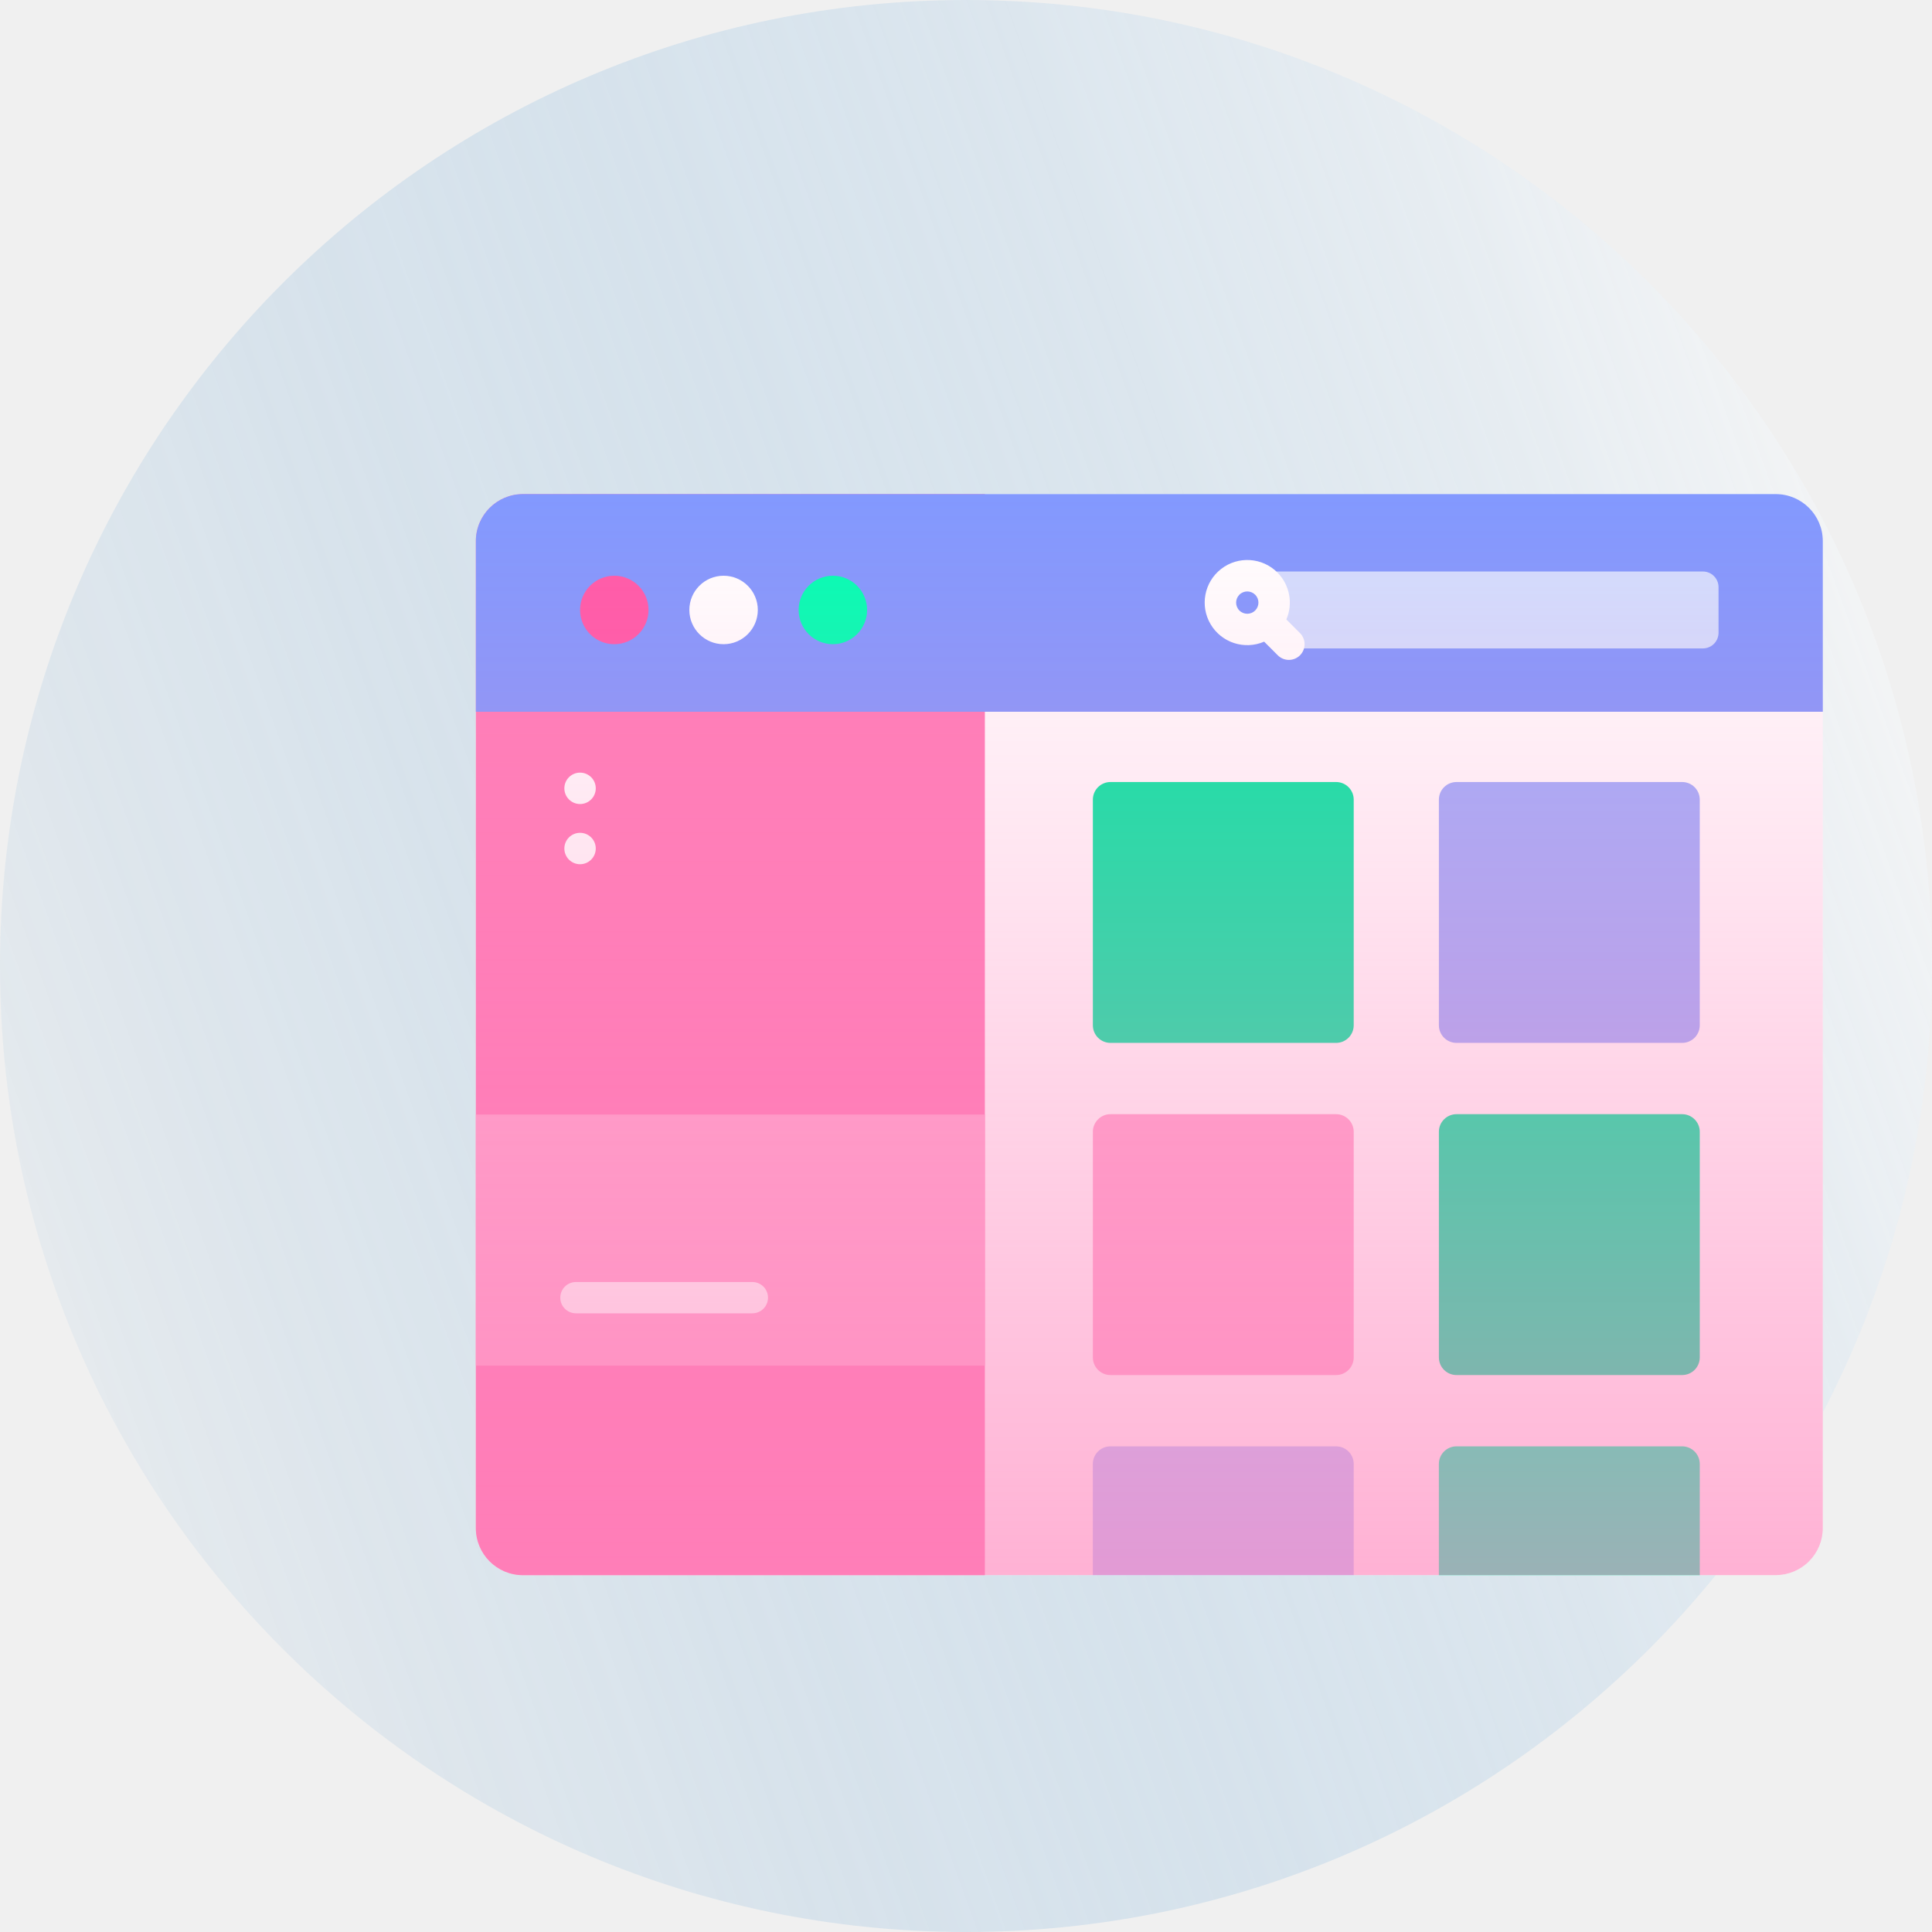
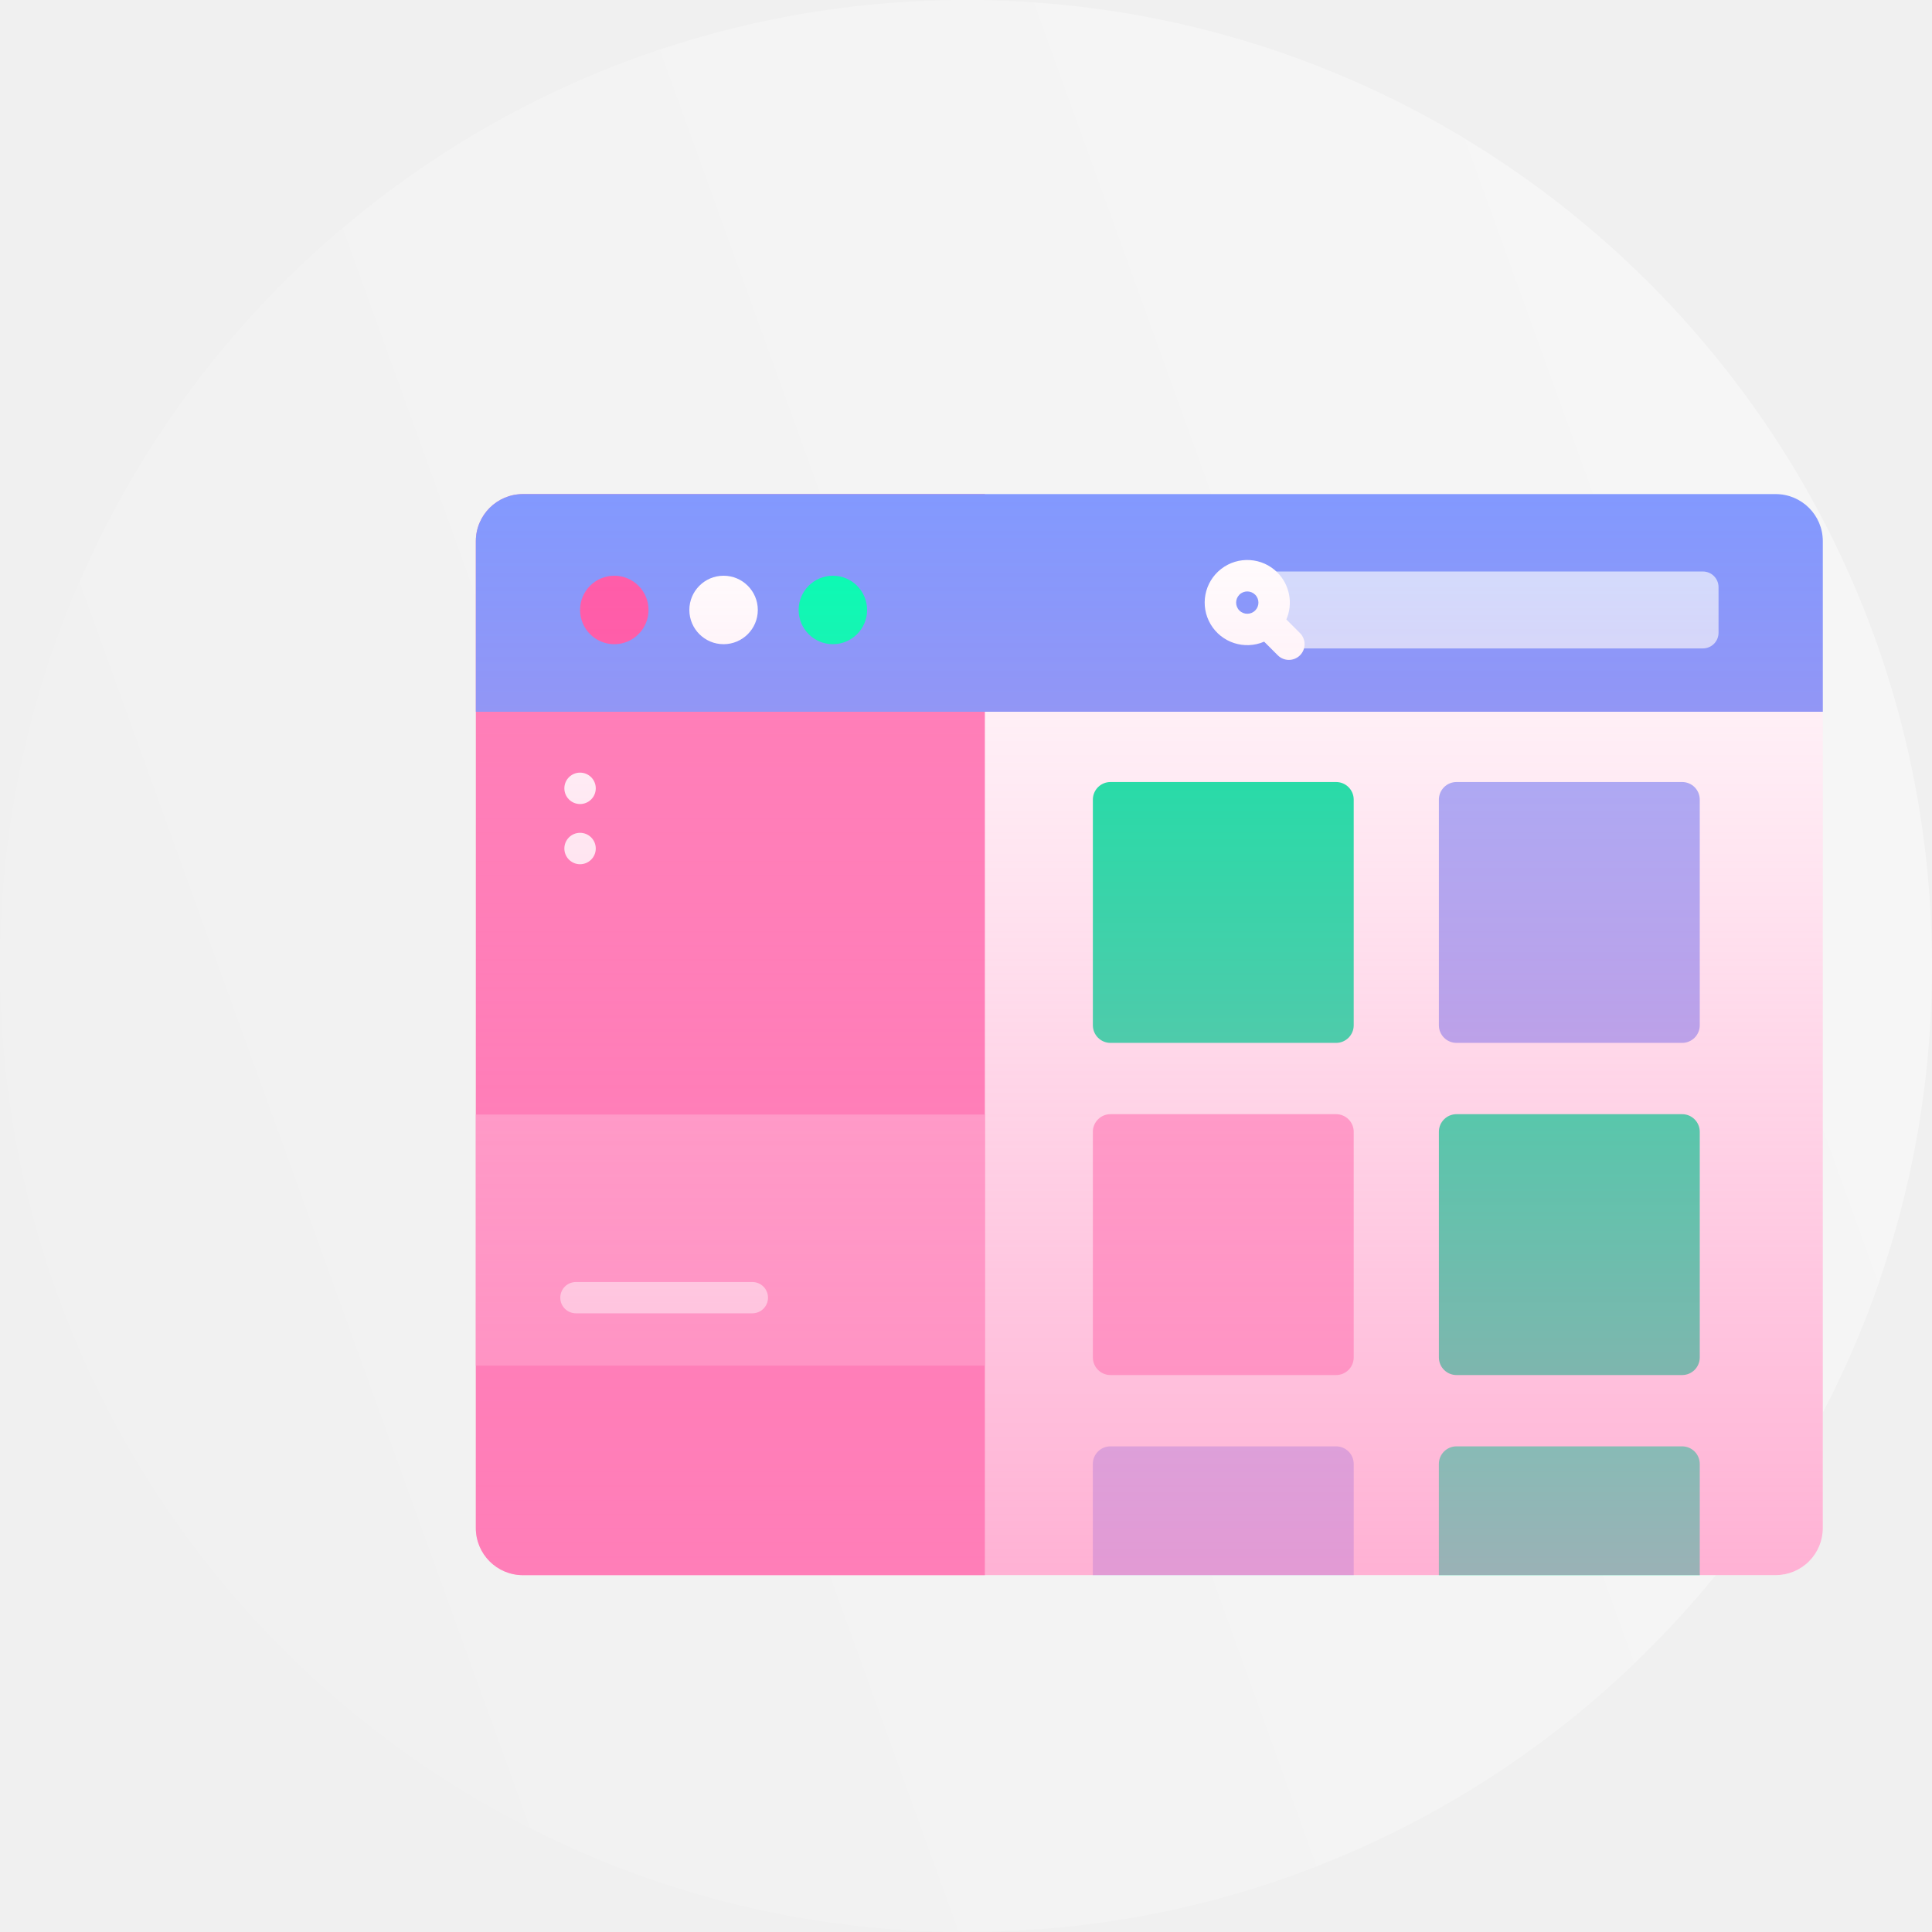
<svg xmlns="http://www.w3.org/2000/svg" width="74.054" height="74.054" viewBox="0 0 74.054 74.054">
  <defs>
    <linearGradient id="linear-gradient" x1="0.974" y1="0.238" x2="-0.052" y2="0.609" gradientUnits="objectBoundingBox">
      <stop offset="0" stop-color="#fff" />
-       <stop offset="1" stop-color="#006bc0" stop-opacity="0.071" />
+       <stop offset="1" stop-color="#ffffff" stop-opacity="0.071" />
    </linearGradient>
    <linearGradient id="linear-gradient-2" x1="0.5" x2="0.5" y2="1" gradientUnits="objectBoundingBox">
      <stop offset="0.003" stop-color="#ff7eb8" stop-opacity="0" />
      <stop offset="1" stop-color="#ff7eb8" stop-opacity="0.6" />
    </linearGradient>
  </defs>
  <g id="Web_App" data-name="Web App" transform="translate(-1295.999 -1768)">
    <g id="Angular_Development" data-name="Angular Development" transform="translate(1121.528 407)">
      <circle id="Ellipse_379" data-name="Ellipse 379" cx="37.027" cy="37.027" r="37.027" transform="translate(174.471 1361)" opacity="0.42" fill="url(#linear-gradient)" />
    </g>
    <g id="Web_App-2" data-name="Web App" transform="translate(1272.708 1753.777)">
      <g id="Group_65325" data-name="Group 65325" transform="translate(41.53 26.223)">
        <g id="Group_65324" data-name="Group 65324" transform="translate(0 6.938)">
          <g id="Group_65319" data-name="Group 65319">
            <g id="Group_65316" data-name="Group 65316">
              <path id="Path_51996" data-name="Path 51996" d="M93.16,85.676V123.5a1.805,1.805,0,0,1-1.806,1.806H43.336A1.805,1.805,0,0,1,41.53,123.5V85.676a1.805,1.805,0,0,1,1.806-1.806H91.355A1.805,1.805,0,0,1,93.16,85.676Z" transform="translate(-41.53 -83.87)" fill="#fff" />
              <g id="Group_65313" data-name="Group 65313" transform="translate(23.651 11.038)">
                <g id="Group_65311" data-name="Group 65311">
                  <path id="Path_51997" data-name="Path 51997" d="M247.339,185.565h-8.648a.675.675,0,0,1-.675-.675v-8.649a.675.675,0,0,1,.675-.675h8.648a.675.675,0,0,1,.675.675v8.649A.675.675,0,0,1,247.339,185.565Z" transform="translate(-238.016 -175.567)" fill="#01eca5" />
                  <path id="Path_51998" data-name="Path 51998" d="M357.535,185.565h-8.649a.675.675,0,0,1-.675-.675v-8.649a.675.675,0,0,1,.675-.675h8.649a.675.675,0,0,1,.675.675v8.649A.675.675,0,0,1,357.535,185.565Z" transform="translate(-334.948 -175.567)" fill="#9fb0fe" />
                </g>
                <g id="Group_65312" data-name="Group 65312" transform="translate(0 12.732)">
                  <path id="Path_51999" data-name="Path 51999" d="M247.339,291.338h-8.648a.675.675,0,0,1-.675-.675v-8.649a.675.675,0,0,1,.675-.675h8.648a.675.675,0,0,1,.675.675v8.649a.675.675,0,0,1-.675.675Z" transform="translate(-238.016 -281.34)" fill="#ffa8cf" />
                  <path id="Path_52000" data-name="Path 52000" d="M357.535,291.338h-8.649a.675.675,0,0,1-.675-.675v-8.649a.675.675,0,0,1,.675-.675h8.649a.675.675,0,0,1,.675.675v8.649a.675.675,0,0,1-.675.675Z" transform="translate(-334.948 -281.34)" fill="#01eca5" />
                </g>
              </g>
              <g id="Group_65315" data-name="Group 65315" transform="translate(23.651 36.501)">
                <g id="Group_65314" data-name="Group 65314">
                  <path id="Path_52001" data-name="Path 52001" d="M248.018,387.785v4.262h-10v-4.262a.675.675,0,0,1,.674-.675h8.648A.675.675,0,0,1,248.018,387.785Z" transform="translate(-238.02 -387.11)" fill="#b7c5ff" />
                  <path id="Path_52002" data-name="Path 52002" d="M358.209,387.785v4.262h-10v-4.262a.675.675,0,0,1,.675-.675h8.648A.675.675,0,0,1,358.209,387.785Z" transform="translate(-334.947 -387.11)" fill="#02ffb3" />
                </g>
              </g>
              <path id="Path_52003" data-name="Path 52003" d="M61.041,83.867H43.336a1.806,1.806,0,0,0-1.806,1.806V123.5a1.806,1.806,0,0,0,1.806,1.806H61.041V83.867Z" transform="translate(-41.53 -83.867)" fill="#ff7eb8" />
              <path id="Path_52004" data-name="Path 52004" d="M41.53,281.441H61.041v9.625H41.53Z" transform="translate(-41.53 -257.66)" fill="#ffa8cf" />
              <path id="Path_52005" data-name="Path 52005" d="M93.16,92.21V85.673a1.806,1.806,0,0,0-1.806-1.806H43.336a1.806,1.806,0,0,0-1.806,1.806V92.21Z" transform="translate(-41.53 -83.867)" fill="#8399fe" />
            </g>
            <g id="Group_65318" data-name="Group 65318" transform="translate(3.995 2.528)">
              <g id="Group_65317" data-name="Group 65317" transform="translate(0 0.602)">
                <circle id="Ellipse_556" data-name="Ellipse 556" cx="1.312" cy="1.312" r="1.312" fill="#ff5ba8" />
                <circle id="Ellipse_557" data-name="Ellipse 557" cx="1.312" cy="1.312" r="1.312" transform="translate(4.189)" fill="#fff" />
                <circle id="Ellipse_558" data-name="Ellipse 558" cx="1.312" cy="1.312" r="1.312" transform="translate(8.378)" fill="#02ffb3" />
              </g>
              <path id="Path_52006" data-name="Path 52006" d="M312.508,111.468H296.119V108.52h16.389a.6.6,0,0,1,.6.6v1.745A.6.6,0,0,1,312.508,111.468Z" transform="translate(-269.47 -108.08)" fill="#d2deff" />
              <path id="Path_52007" data-name="Path 52007" d="M276.436,105.344a1.632,1.632,0,1,0-.508,2.651l.523.523a.6.6,0,1,0,.851-.851l-.523-.523A1.633,1.633,0,0,0,276.436,105.344Zm-1.457.851a.428.428,0,1,1,0,.606A.429.429,0,0,1,274.98,106.195Z" transform="translate(-249.707 -104.866)" fill="#fff" />
            </g>
          </g>
          <g id="Group_65320" data-name="Group 65320" transform="translate(3.234 30.202)">
            <path id="Path_52008" data-name="Path 52008" d="M75.761,334.786H69a.6.6,0,0,0,0,1.2h6.762a.6.6,0,1,0,0-1.2Z" transform="translate(-68.397 -334.786)" fill="#fff" />
          </g>
          <g id="Group_65323" data-name="Group 65323" transform="translate(3.393 10.677)">
            <g id="Group_65321" data-name="Group 65321">
              <circle id="Ellipse_559" data-name="Ellipse 559" cx="0.602" cy="0.602" r="0.602" fill="#fff" />
            </g>
            <g id="Group_65322" data-name="Group 65322" transform="translate(0 2.307)">
              <circle id="Ellipse_560" data-name="Ellipse 560" cx="0.602" cy="0.602" r="0.602" fill="#fff" />
            </g>
          </g>
        </g>
      </g>
      <path id="Path_52014" data-name="Path 52014" d="M93.16,85.676V123.5a1.805,1.805,0,0,1-1.806,1.806H43.336A1.805,1.805,0,0,1,41.53,123.5V85.676a1.805,1.805,0,0,1,1.806-1.806H91.355A1.805,1.805,0,0,1,93.16,85.676Z" transform="translate(0 -50.708)" fill="url(#linear-gradient-2)" />
    </g>
  </g>
</svg>
